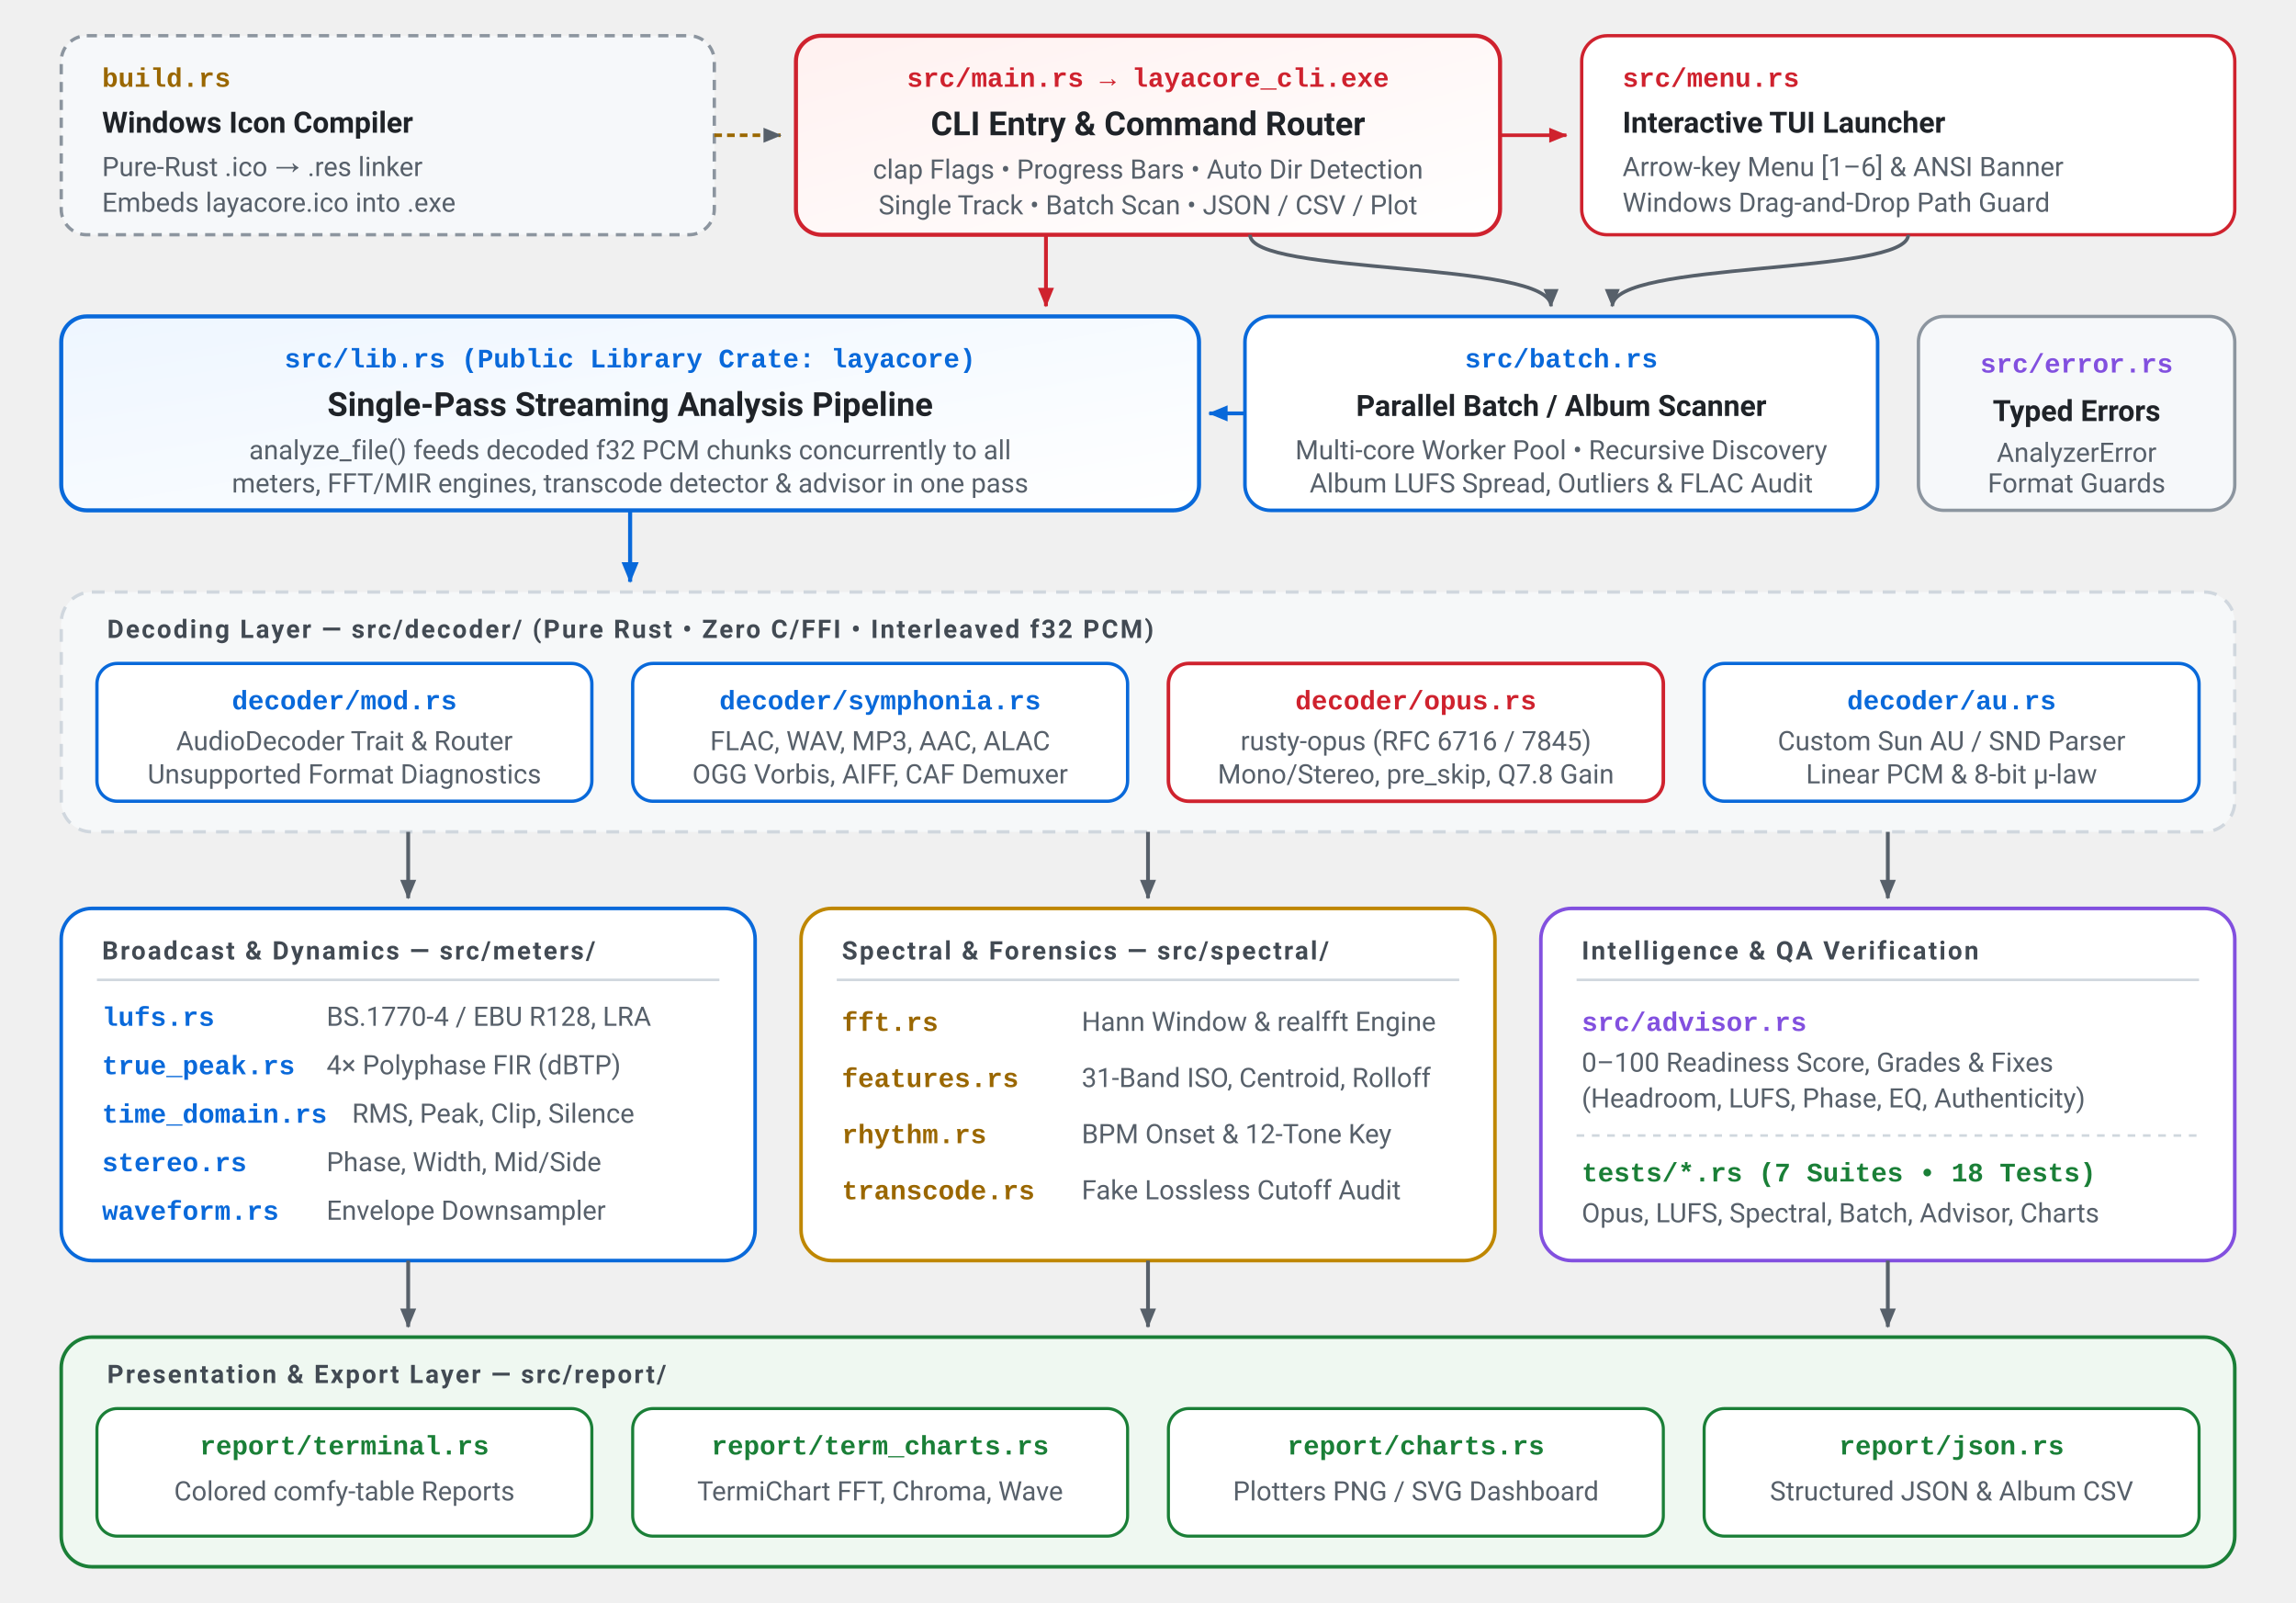
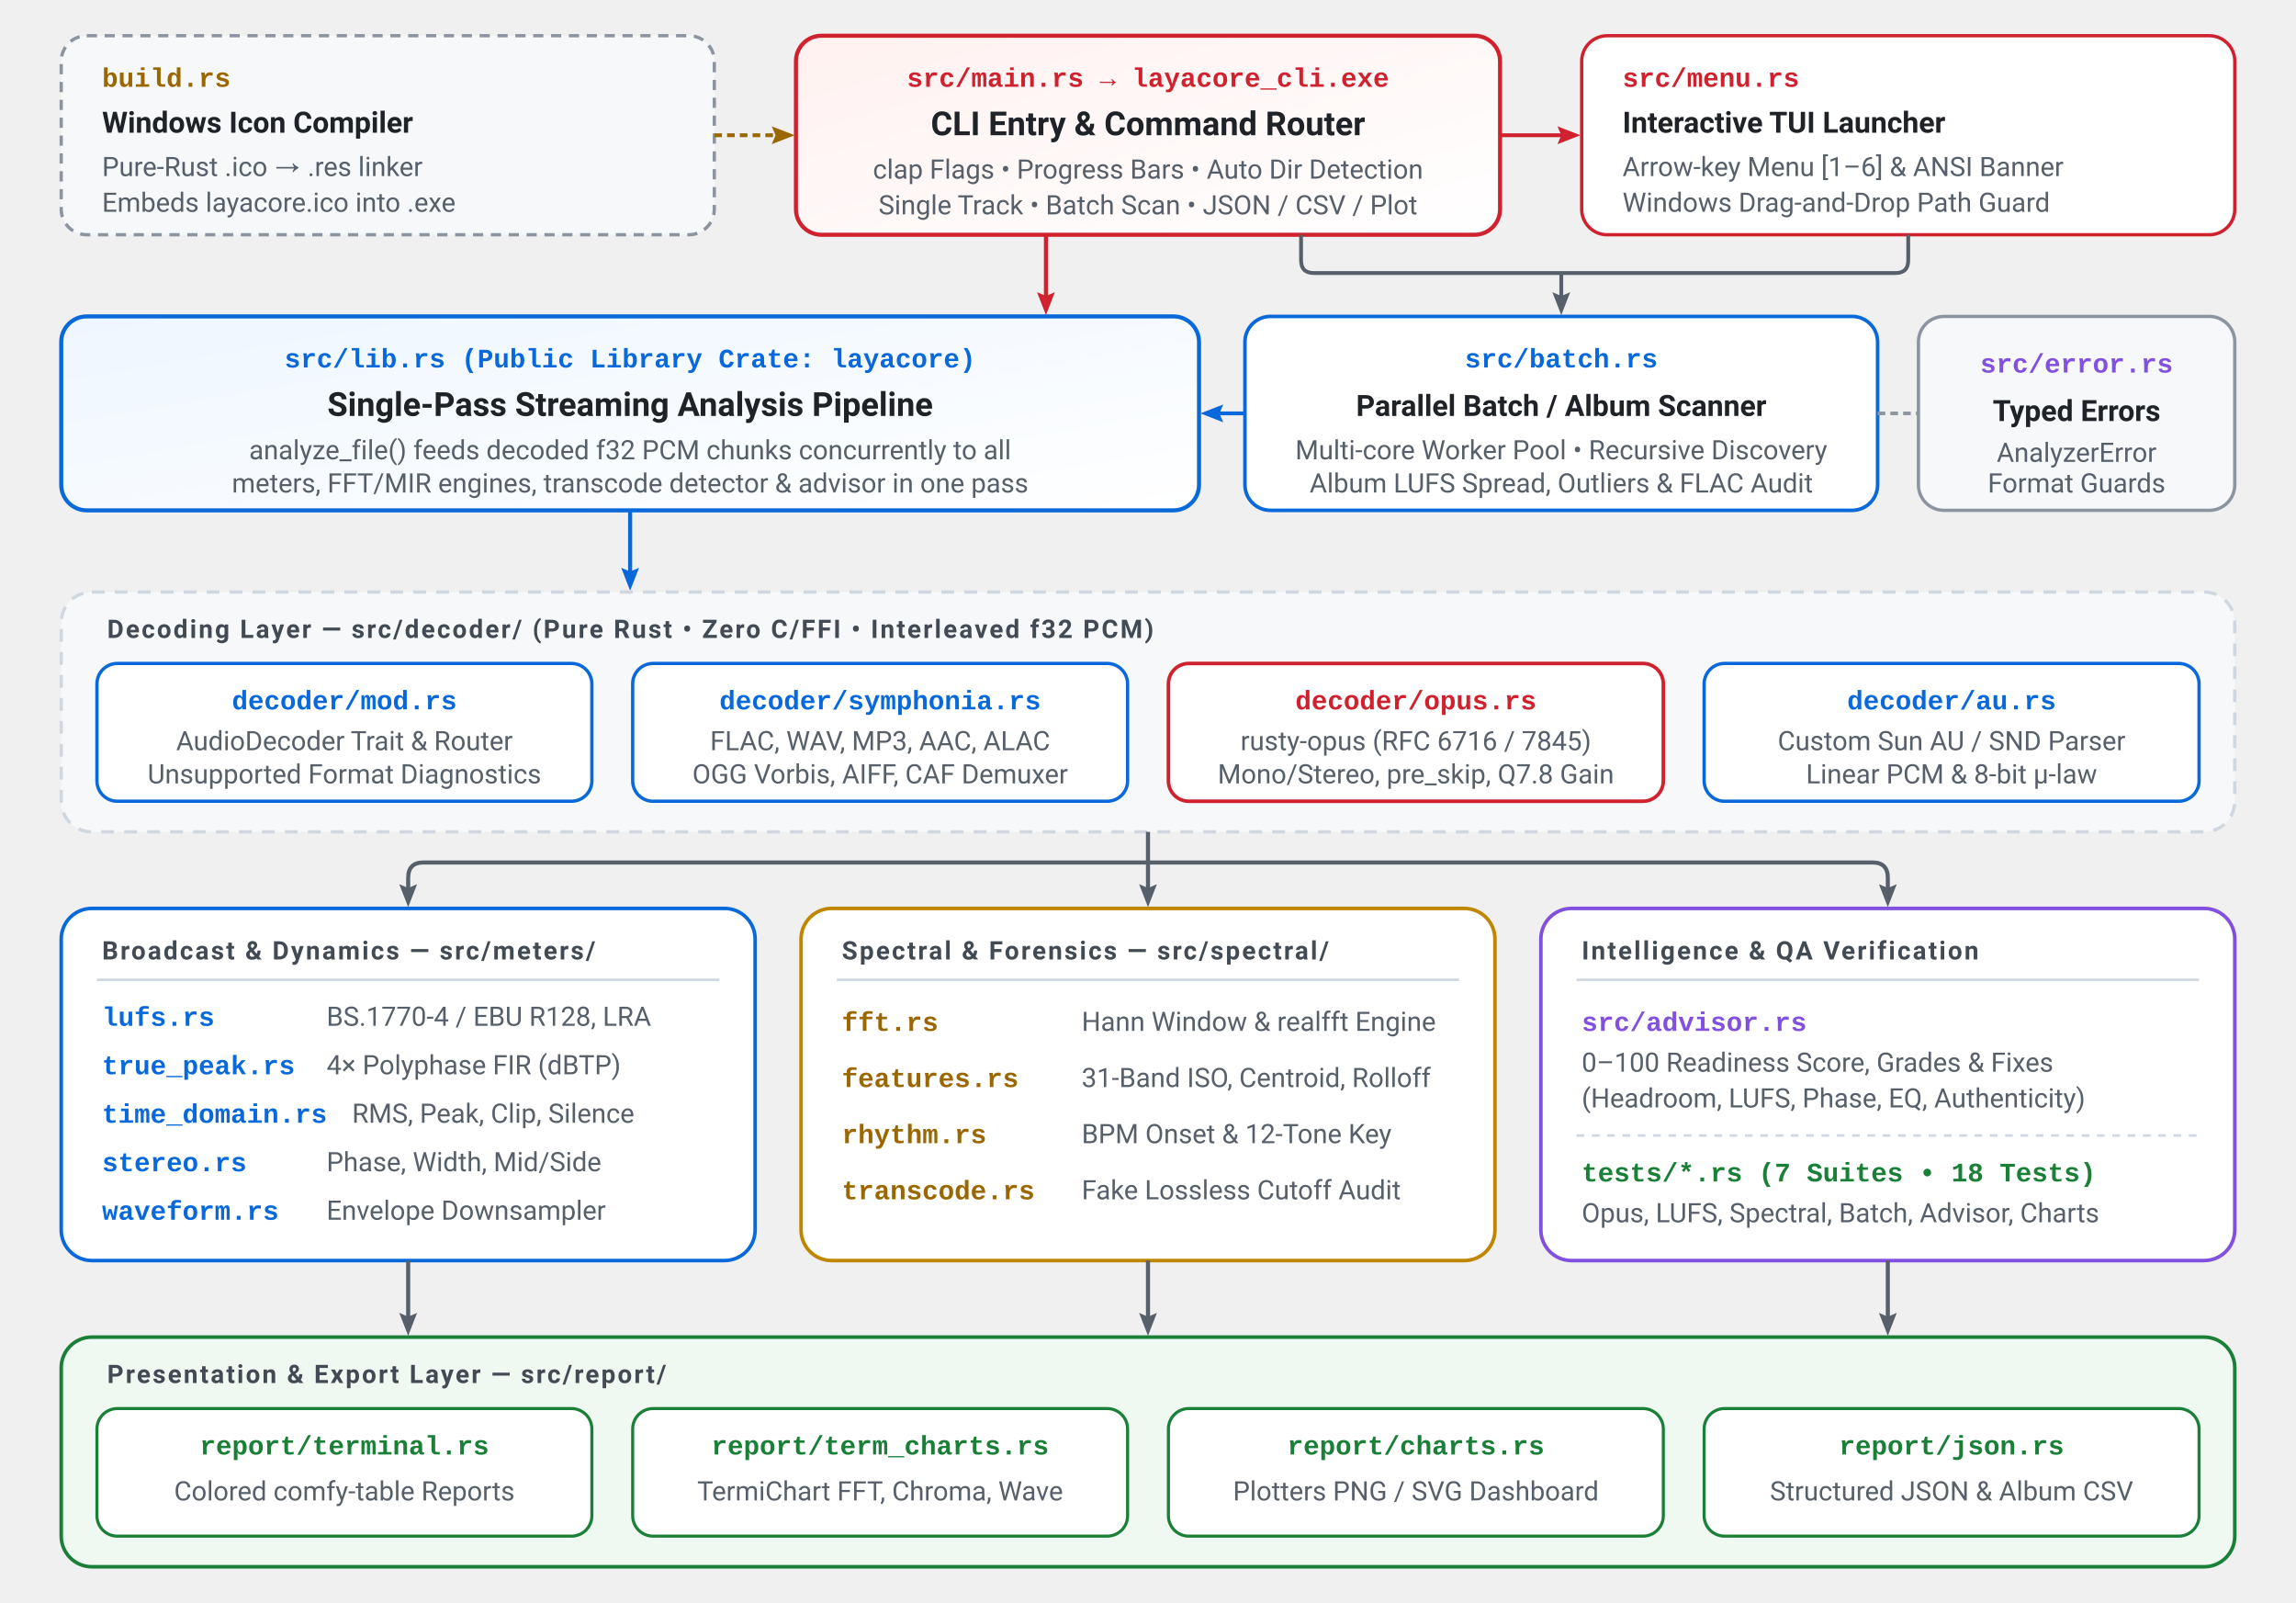
<svg xmlns="http://www.w3.org/2000/svg" viewBox="0 0 900 628" width="900" height="628" role="img" aria-label="LayaCore Software Architecture and Module Map">
  <defs>
    <linearGradient id="entryGradL" x1="0%" y1="0%" x2="100%" y2="100%">
      <stop offset="0%" stop-color="#fff1f0" />
      <stop offset="100%" stop-color="#ffffff" />
    </linearGradient>
    <linearGradient id="coreGradL" x1="0%" y1="0%" x2="100%" y2="100%">
      <stop offset="0%" stop-color="#eef6ff" />
      <stop offset="100%" stop-color="#ffffff" />
    </linearGradient>
-     <marker id="arrL" viewBox="0 0 10 10" refX="8" refY="5" markerWidth="6" markerHeight="6" orient="auto-start-reverse">
-       <path d="M 0 1.5 L 8.5 5 L 0 8.5 z" fill="#57606a" />
+     <marker id="arrL" markerUnits="userSpaceOnUse" viewBox="0 0 9 9" refX="2.5" refY="4.5" markerWidth="9" markerHeight="9" orient="auto">
+       <path d="M 0 1 L 9 4.5 L 0 8 L 1.5 4.5 z" fill="#57606a" />
    </marker>
-     <marker id="arrRedL" viewBox="0 0 10 10" refX="8" refY="5" markerWidth="6" markerHeight="6" orient="auto-start-reverse">
-       <path d="M 0 1.5 L 8.5 5 L 0 8.5 z" fill="#cf222e" />
+     <marker id="arrRedL" markerUnits="userSpaceOnUse" viewBox="0 0 9 9" refX="2.5" refY="4.5" markerWidth="9" markerHeight="9" orient="auto">
+       <path d="M 0 1 L 9 4.5 L 0 8 L 1.5 4.5 z" fill="#cf222e" />
    </marker>
-     <marker id="arrBlueL" viewBox="0 0 10 10" refX="8" refY="5" markerWidth="6" markerHeight="6" orient="auto-start-reverse">
-       <path d="M 0 1.5 L 8.5 5 L 0 8.5 z" fill="#0969da" />
+     <marker id="arrBlueL" markerUnits="userSpaceOnUse" viewBox="0 0 9 9" refX="2.5" refY="4.5" markerWidth="9" markerHeight="9" orient="auto">
+       <path d="M 0 1 L 9 4.5 L 0 8 L 1.5 4.5 z" fill="#0969da" />
+     </marker>
+     <marker id="arrAmberL" markerUnits="userSpaceOnUse" viewBox="0 0 9 9" refX="2.5" refY="4.5" markerWidth="9" markerHeight="9" orient="auto">
+       <path d="M 0 1 L 9 4.5 L 0 8 L 1.5 4.5 z" fill="#9a6700" />
    </marker>
    <style>
      .f { font-family: -apple-system, BlinkMacSystemFont, "Segoe UI", Roboto, Helvetica, Arial, sans-serif; }
      .mono { font-family: ui-monospace, SFMono-Regular, Menlo, Consolas, "Liberation Mono", monospace; }
      .h1 { font-size: 13px; font-weight: 700; fill: #1f2328; }
      .h2 { font-size: 11.5px; font-weight: 700; fill: #1f2328; }
      .sub { font-size: 10.5px; font-weight: 400; fill: #57606a; }
      .mod { font-size: 10.5px; font-weight: 600; fill: #0969da; }
      .mod-red { font-size: 10.5px; font-weight: 600; fill: #cf222e; }
      .mod-amber { font-size: 10.5px; font-weight: 600; fill: #9a6700; }
      .mod-green { font-size: 10.5px; font-weight: 600; fill: #1a7f37; }
      .mod-purple { font-size: 10.5px; font-weight: 600; fill: #8250df; }
      .layer { font-size: 10px; font-weight: 700; letter-spacing: 0.8px; text-transform: uppercase; fill: #424a53; }
    </style>
  </defs>
  <rect x="24" y="14" width="256" height="78" rx="10" fill="#f6f8fa" stroke="#8c959f" stroke-width="1.3" stroke-dasharray="4 3" />
  <text x="40" y="34" class="mono mod-amber">build.rs</text>
  <text x="40" y="52" class="f h2">Windows Icon Compiler</text>
  <text x="40" y="69" class="f sub">Pure-Rust .ico → .res linker</text>
  <text x="40" y="83" class="f sub">Embeds layacore.ico into .exe</text>
-   <line x1="280" y1="53" x2="306" y2="53" stroke="#9a6700" stroke-width="1.4" stroke-dasharray="3 2" marker-end="url(#arrL)" />
+   <line x1="280" y1="53" x2="305" y2="53" stroke="#9a6700" stroke-width="1.5" stroke-dasharray="3 2" marker-end="url(#arrAmberL)" />
  <rect x="312" y="14" width="276" height="78" rx="10" fill="url(#entryGradL)" stroke="#cf222e" stroke-width="1.6" />
  <text x="450" y="34" text-anchor="middle" class="mono mod-red">src/main.rs  →  layacore_cli.exe</text>
  <text x="450" y="53" text-anchor="middle" class="f h1">CLI Entry &amp; Command Router</text>
  <text x="450" y="70" text-anchor="middle" class="f sub">clap Flags • Progress Bars • Auto Dir Detection</text>
  <text x="450" y="84" text-anchor="middle" class="f sub">Single Track • Batch Scan • JSON / CSV / Plot</text>
-   <line x1="588" y1="53" x2="614" y2="53" stroke="#cf222e" stroke-width="1.4" marker-end="url(#arrRedL)" />
+   <line x1="588" y1="53" x2="613" y2="53" stroke="#cf222e" stroke-width="1.5" marker-end="url(#arrRedL)" />
  <rect x="620" y="14" width="256" height="78" rx="10" fill="#ffffff" stroke="#cf222e" stroke-width="1.3" />
  <text x="636" y="34" class="mono mod-red">src/menu.rs</text>
  <text x="636" y="52" class="f h2">Interactive TUI Launcher</text>
  <text x="636" y="69" class="f sub">Arrow-key Menu [1–6] &amp; ANSI Banner</text>
  <text x="636" y="83" class="f sub">Windows Drag-and-Drop Path Guard</text>
-   <path d="M 410 92 L 410 120" fill="none" stroke="#cf222e" stroke-width="1.5" marker-end="url(#arrRedL)" />
-   <path d="M 490 92 C 490 108, 608 102, 608 120" fill="none" stroke="#57606a" stroke-width="1.4" marker-end="url(#arrL)" />
-   <path d="M 748 92 C 748 108, 632 102, 632 120" fill="none" stroke="#57606a" stroke-width="1.4" marker-end="url(#arrL)" />
+   <line x1="410" y1="92" x2="410" y2="117" stroke="#cf222e" stroke-width="1.6" marker-end="url(#arrRedL)" />
+   <path d="M 510 92 L 510 102 Q 510 107 515 107 L 612 107" fill="none" stroke="#57606a" stroke-width="1.5" />
+   <path d="M 748 92 L 748 102 Q 748 107 743 107 L 612 107" fill="none" stroke="#57606a" stroke-width="1.5" />
+   <line x1="612" y1="107" x2="612" y2="117" stroke="#57606a" stroke-width="1.5" marker-end="url(#arrL)" />
  <rect x="24" y="124" width="446" height="76" rx="10" fill="url(#coreGradL)" stroke="#0969da" stroke-width="1.6" />
  <text x="247" y="144" text-anchor="middle" class="mono mod">src/lib.rs  (Public Library Crate: layacore)</text>
  <text x="247" y="163" text-anchor="middle" class="f h1">Single-Pass Streaming Analysis Pipeline</text>
  <text x="247" y="180" text-anchor="middle" class="f sub">analyze_file() feeds decoded f32 PCM chunks concurrently to all</text>
  <text x="247" y="193" text-anchor="middle" class="f sub">meters, FFT/MIR engines, transcode detector &amp; advisor in one pass</text>
  <rect x="488" y="124" width="248" height="76" rx="10" fill="#ffffff" stroke="#0969da" stroke-width="1.4" />
  <text x="612" y="144" text-anchor="middle" class="mono mod">src/batch.rs</text>
  <text x="612" y="163" text-anchor="middle" class="f h2">Parallel Batch / Album Scanner</text>
  <text x="612" y="180" text-anchor="middle" class="f sub">Multi-core Worker Pool • Recursive Discovery</text>
  <text x="612" y="193" text-anchor="middle" class="f sub">Album LUFS Spread, Outliers &amp; FLAC Audit</text>
-   <line x1="488" y1="162" x2="474" y2="162" stroke="#0969da" stroke-width="1.5" marker-end="url(#arrBlueL)" />
+   <line x1="488" y1="162" x2="477" y2="162" stroke="#0969da" stroke-width="1.5" marker-end="url(#arrBlueL)" />
+   <line x1="736" y1="162" x2="752" y2="162" stroke="#8c959f" stroke-width="1.4" stroke-dasharray="3 2" />
  <rect x="752" y="124" width="124" height="76" rx="10" fill="#f6f8fa" stroke="#8c959f" stroke-width="1.3" />
  <text x="814" y="146" text-anchor="middle" class="mono mod-purple">src/error.rs</text>
  <text x="814" y="165" text-anchor="middle" class="f h2">Typed Errors</text>
  <text x="814" y="181" text-anchor="middle" class="f sub">AnalyzerError</text>
  <text x="814" y="193" text-anchor="middle" class="f sub">Format Guards</text>
-   <line x1="247" y1="200" x2="247" y2="228" stroke="#0969da" stroke-width="1.6" marker-end="url(#arrBlueL)" />
+   <line x1="247" y1="200" x2="247" y2="225" stroke="#0969da" stroke-width="1.6" marker-end="url(#arrBlueL)" />
  <rect x="24" y="232" width="852" height="94" rx="12" fill="#f6f8fa" fill-opacity="0.92" stroke="#d0d7de" stroke-width="1.3" stroke-dasharray="5 4" />
  <text x="42" y="250" class="f layer">Decoding Layer  —  src/decoder/  (Pure Rust • Zero C/FFI • Interleaved f32 PCM)</text>
  <rect x="38" y="260" width="194" height="54" rx="8" fill="#ffffff" stroke="#0969da" stroke-width="1.3" />
  <text x="135" y="278" text-anchor="middle" class="mono mod">decoder/mod.rs</text>
  <text x="135" y="294" text-anchor="middle" class="f sub">AudioDecoder Trait &amp; Router</text>
  <text x="135" y="307" text-anchor="middle" class="f sub">Unsupported Format Diagnostics</text>
  <rect x="248" y="260" width="194" height="54" rx="8" fill="#ffffff" stroke="#0969da" stroke-width="1.3" />
  <text x="345" y="278" text-anchor="middle" class="mono mod">decoder/symphonia.rs</text>
  <text x="345" y="294" text-anchor="middle" class="f sub">FLAC, WAV, MP3, AAC, ALAC</text>
  <text x="345" y="307" text-anchor="middle" class="f sub">OGG Vorbis, AIFF, CAF Demuxer</text>
  <rect x="458" y="260" width="194" height="54" rx="8" fill="#ffffff" stroke="#cf222e" stroke-width="1.4" />
  <text x="555" y="278" text-anchor="middle" class="mono mod-red">decoder/opus.rs</text>
  <text x="555" y="294" text-anchor="middle" class="f sub">rusty-opus (RFC 6716 / 7845)</text>
  <text x="555" y="307" text-anchor="middle" class="f sub">Mono/Stereo, pre_skip, Q7.8 Gain</text>
  <rect x="668" y="260" width="194" height="54" rx="8" fill="#ffffff" stroke="#0969da" stroke-width="1.3" />
  <text x="765" y="278" text-anchor="middle" class="mono mod">decoder/au.rs</text>
  <text x="765" y="294" text-anchor="middle" class="f sub">Custom Sun AU / SND Parser</text>
  <text x="765" y="307" text-anchor="middle" class="f sub">Linear PCM &amp; 8-bit μ-law</text>
-   <path d="M 160 326 L 160 352" fill="none" stroke="#57606a" stroke-width="1.5" marker-end="url(#arrL)" />
-   <path d="M 450 326 L 450 352" fill="none" stroke="#57606a" stroke-width="1.5" marker-end="url(#arrL)" />
-   <path d="M 740 326 L 740 352" fill="none" stroke="#57606a" stroke-width="1.5" marker-end="url(#arrL)" />
+   <line x1="450" y1="326" x2="450" y2="349" stroke="#57606a" stroke-width="1.6" marker-end="url(#arrL)" />
+   <path d="M 450 338 L 166 338 Q 160 338 160 344 L 160 349" fill="none" stroke="#57606a" stroke-width="1.6" marker-end="url(#arrL)" />
+   <path d="M 450 338 L 734 338 Q 740 338 740 344 L 740 349" fill="none" stroke="#57606a" stroke-width="1.6" marker-end="url(#arrL)" />
  <rect x="24" y="356" width="272" height="138" rx="12" fill="#ffffff" stroke="#0969da" stroke-width="1.4" />
  <text x="40" y="376" class="f layer" fill="#0969da">Broadcast &amp; Dynamics — src/meters/</text>
  <line x1="38" y1="384" x2="282" y2="384" stroke="#d0d7de" stroke-width="1" />
  <text x="40" y="402" class="mono mod">lufs.rs</text>
  <text x="128" y="402" class="f sub">BS.1770-4 / EBU R128, LRA</text>
  <text x="40" y="421" class="mono mod">true_peak.rs</text>
  <text x="128" y="421" class="f sub">4× Polyphase FIR (dBTP)</text>
  <text x="40" y="440" class="mono mod">time_domain.rs</text>
  <text x="138" y="440" class="f sub">RMS, Peak, Clip, Silence</text>
  <text x="40" y="459" class="mono mod">stereo.rs</text>
  <text x="128" y="459" class="f sub">Phase, Width, Mid/Side</text>
  <text x="40" y="478" class="mono mod">waveform.rs</text>
  <text x="128" y="478" class="f sub">Envelope Downsampler</text>
  <rect x="314" y="356" width="272" height="138" rx="12" fill="#ffffff" stroke="#bf8700" stroke-width="1.4" />
  <text x="330" y="376" class="f layer" fill="#9a6700">Spectral &amp; Forensics — src/spectral/</text>
  <line x1="328" y1="384" x2="572" y2="384" stroke="#d0d7de" stroke-width="1" />
  <text x="330" y="404" class="mono mod-amber">fft.rs</text>
  <text x="424" y="404" class="f sub">Hann Window &amp; realfft Engine</text>
  <text x="330" y="426" class="mono mod-amber">features.rs</text>
  <text x="424" y="426" class="f sub">31-Band ISO, Centroid, Rolloff</text>
  <text x="330" y="448" class="mono mod-amber">rhythm.rs</text>
  <text x="424" y="448" class="f sub">BPM Onset &amp; 12-Tone Key</text>
  <text x="330" y="470" class="mono mod-amber">transcode.rs</text>
  <text x="424" y="470" class="f sub">Fake Lossless Cutoff Audit</text>
  <rect x="604" y="356" width="272" height="138" rx="12" fill="#ffffff" stroke="#8250df" stroke-width="1.4" />
  <text x="620" y="376" class="f layer" fill="#8250df">Intelligence &amp; QA Verification</text>
  <line x1="618" y1="384" x2="862" y2="384" stroke="#d0d7de" stroke-width="1" />
  <text x="620" y="404" class="mono mod-purple">src/advisor.rs</text>
  <text x="620" y="420" class="f sub">0–100 Readiness Score, Grades &amp; Fixes</text>
  <text x="620" y="434" class="f sub">(Headroom, LUFS, Phase, EQ, Authenticity)</text>
  <line x1="618" y1="445" x2="862" y2="445" stroke="#d0d7de" stroke-width="1" stroke-dasharray="3 3" />
  <text x="620" y="463" class="mono mod-green">tests/*.rs  (7 Suites • 18 Tests)</text>
  <text x="620" y="479" class="f sub">Opus, LUFS, Spectral, Batch, Advisor, Charts</text>
-   <path d="M 160 494 L 160 520" fill="none" stroke="#57606a" stroke-width="1.5" marker-end="url(#arrL)" />
-   <path d="M 450 494 L 450 520" fill="none" stroke="#57606a" stroke-width="1.5" marker-end="url(#arrL)" />
-   <path d="M 740 494 L 740 520" fill="none" stroke="#57606a" stroke-width="1.5" marker-end="url(#arrL)" />
+   <line x1="160" y1="494" x2="160" y2="517" stroke="#57606a" stroke-width="1.6" marker-end="url(#arrL)" />
+   <line x1="450" y1="494" x2="450" y2="517" stroke="#57606a" stroke-width="1.6" marker-end="url(#arrL)" />
+   <line x1="740" y1="494" x2="740" y2="517" stroke="#57606a" stroke-width="1.6" marker-end="url(#arrL)" />
  <rect x="24" y="524" width="852" height="90" rx="12" fill="#eefbf1" fill-opacity="0.72" stroke="#1a7f37" stroke-width="1.4" />
  <text x="42" y="542" class="f layer" fill="#1a7f37">Presentation &amp; Export Layer  —  src/report/</text>
  <rect x="38" y="552" width="194" height="50" rx="8" fill="#ffffff" stroke="#1a7f37" stroke-width="1.2" />
  <text x="135" y="570" text-anchor="middle" class="mono mod-green">report/terminal.rs</text>
  <text x="135" y="588" text-anchor="middle" class="f sub">Colored comfy-table Reports</text>
  <rect x="248" y="552" width="194" height="50" rx="8" fill="#ffffff" stroke="#1a7f37" stroke-width="1.2" />
  <text x="345" y="570" text-anchor="middle" class="mono mod-green">report/term_charts.rs</text>
  <text x="345" y="588" text-anchor="middle" class="f sub">TermiChart FFT, Chroma, Wave</text>
  <rect x="458" y="552" width="194" height="50" rx="8" fill="#ffffff" stroke="#1a7f37" stroke-width="1.2" />
  <text x="555" y="570" text-anchor="middle" class="mono mod-green">report/charts.rs</text>
  <text x="555" y="588" text-anchor="middle" class="f sub">Plotters PNG / SVG Dashboard</text>
  <rect x="668" y="552" width="194" height="50" rx="8" fill="#ffffff" stroke="#1a7f37" stroke-width="1.2" />
  <text x="765" y="570" text-anchor="middle" class="mono mod-green">report/json.rs</text>
  <text x="765" y="588" text-anchor="middle" class="f sub">Structured JSON &amp; Album CSV</text>
</svg>
